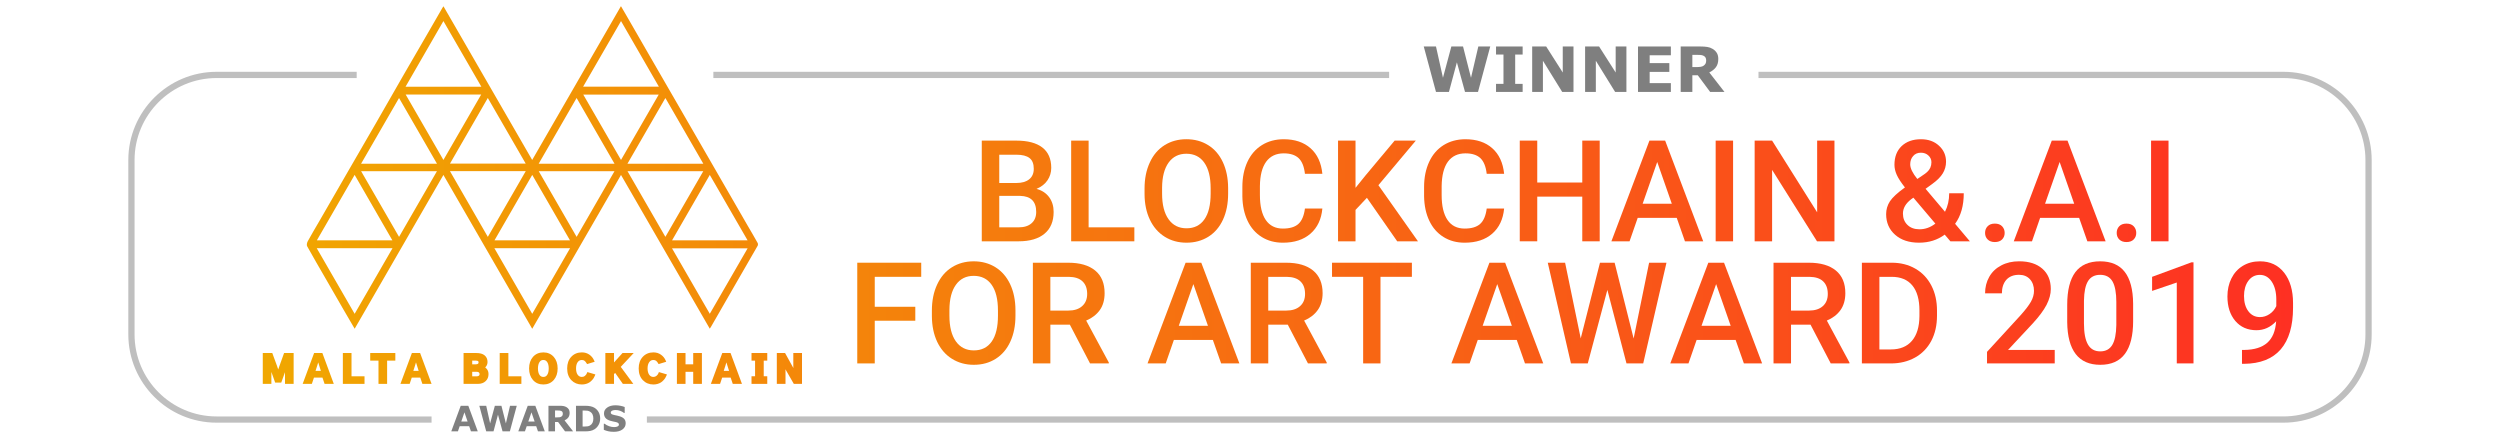
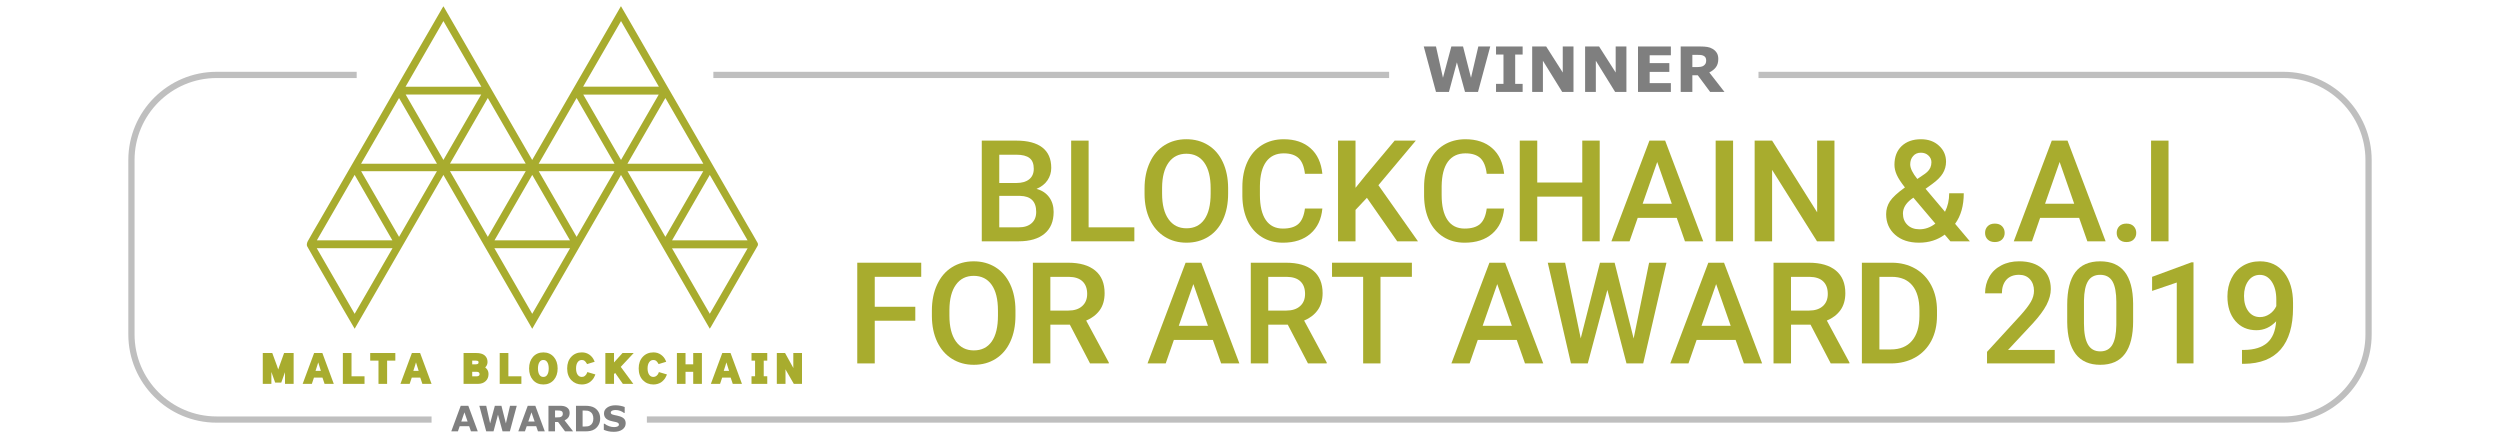
<svg xmlns="http://www.w3.org/2000/svg" version="1.1" id="Layer_1" x="0px" y="0px" width="200px" height="35px" viewBox="0 0 200 35" enable-background="new 0 0 200 35" xml:space="preserve">
  <g>
    <g>
      <g>
        <path fill="#7F7F7F" d="M119.219,3.719l-0.979,3.635h-1.039l-0.65-2.367l-0.636,2.367h-1.036l-0.979-3.635h0.979l0.558,2.502     l0.671-2.502h0.935l0.637,2.502l0.586-2.502H119.219z" />
        <path fill="#7F7F7F" d="M121.811,7.354h-2.129V6.709h0.596V4.363h-0.596V3.719h2.129v0.645h-0.596v2.346h0.596V7.354z" />
        <path fill="#7F7F7F" d="M125.879,7.354h-0.903l-1.543-2.494v2.494h-0.859V3.719h1.12l1.326,2.082V3.719h0.859V7.354z" />
        <path fill="#7F7F7F" d="M130.113,7.354h-0.903l-1.543-2.494v2.494h-0.859V3.719h1.12l1.326,2.082V3.719h0.859V7.354z" />
        <path fill="#7F7F7F" d="M133.67,7.354h-2.63V3.719h2.63v0.703h-1.697v0.627h1.574v0.703h-1.574V6.65h1.697V7.354z" />
        <path fill="#7F7F7F" d="M137.957,7.354h-1.146l-0.988-1.332h-0.435v1.332h-0.933V3.719h1.572c0.215,0,0.399,0.012,0.554,0.037     c0.155,0.023,0.3,0.076,0.436,0.158c0.137,0.082,0.245,0.188,0.325,0.316c0.081,0.129,0.121,0.291,0.121,0.486     c0,0.27-0.062,0.488-0.187,0.657c-0.125,0.169-0.303,0.31-0.533,0.423L137.957,7.354z M136.494,4.832     c0-0.092-0.019-0.17-0.056-0.234s-0.102-0.116-0.192-0.154c-0.064-0.025-0.138-0.041-0.223-0.047s-0.184-0.009-0.295-0.009h-0.34     v0.979h0.288c0.149,0,0.275-0.008,0.376-0.022s0.186-0.048,0.254-0.101c0.065-0.05,0.112-0.105,0.143-0.166     C136.479,5.016,136.494,4.935,136.494,4.832z" />
      </g>
    </g>
    <path opacity="0.5" fill="#808080" d="M182.675,33.814H51.75v-0.5h130.925c3.617,0,6.56-2.943,6.56-6.561V12.805   c0-3.617-2.942-6.561-6.56-6.561h-41.997v-0.5h41.997c3.893,0,7.06,3.167,7.06,7.061v13.949   C189.734,30.647,186.567,33.814,182.675,33.814z" />
    <rect x="57.069" y="5.744" opacity="0.5" fill="#808080" width="54.061" height="0.5" />
    <path opacity="0.5" fill="#808080" d="M34.525,33.814H17.327c-3.894,0-7.062-3.167-7.062-7.061V12.805   c0-3.894,3.168-7.061,7.062-7.061h11.208v0.5H17.327c-3.618,0-6.562,2.943-6.562,6.561v13.949c0,3.617,2.943,6.561,6.562,6.561   h17.198V33.814z" />
    <g>
      <g>
        <linearGradient id="SVGID_1_" gradientUnits="userSpaceOnUse" x1="199.5" y1="18.626" x2="18.483" y2="18.626">
-           <stop offset="0" style="stop-color:#FF2426" />
-           <stop offset="1" style="stop-color:#F0A900" />
+           <stop offset="0" style="stop-color:#A8AC2E" />
+           <stop offset="1" style="stop-color:#A8AC2E" />
        </linearGradient>
        <path fill="url(#SVGID_1_)" d="M159.586,17.888c0.251,0,0.444,0.071,0.58,0.212c0.137,0.143,0.207,0.32,0.207,0.535     c0,0.211-0.07,0.383-0.207,0.523c-0.136,0.137-0.329,0.206-0.58,0.206c-0.24,0-0.432-0.067-0.57-0.205     c-0.14-0.136-0.21-0.312-0.21-0.524c0-0.215,0.065-0.393,0.206-0.535C159.146,17.959,159.338,17.888,159.586,17.888z" />
        <g>
          <linearGradient id="SVGID_2_" gradientUnits="userSpaceOnUse" x1="199.5" y1="15.276" x2="18.483" y2="15.276">
-             <stop offset="0" style="stop-color:#FF2426" />
-             <stop offset="1" style="stop-color:#F0A900" />
+             <stop offset="0" style="stop-color:#A8AC2E" />
+             <stop offset="1" style="stop-color:#A8AC2E" />
          </linearGradient>
          <path fill="url(#SVGID_2_)" d="M78.542,19.305v-8.056h2.764c0.909,0,1.603,0.183,2.077,0.547s0.717,0.911,0.717,1.633      c0,0.369-0.103,0.7-0.301,0.995c-0.199,0.295-0.49,0.523-0.877,0.687c0.438,0.118,0.773,0.341,1.012,0.667      c0.24,0.326,0.357,0.718,0.357,1.176c0,0.755-0.242,1.338-0.729,1.741c-0.484,0.406-1.178,0.61-2.08,0.61H78.542z       M79.941,14.639h1.375c0.434,0,0.773-0.098,1.02-0.295c0.244-0.196,0.366-0.477,0.366-0.838c0-0.398-0.111-0.686-0.341-0.862      c-0.226-0.178-0.578-0.267-1.056-0.267h-1.364V14.639z M79.941,15.67v2.517h1.557c0.439,0,0.779-0.108,1.027-0.327      c0.249-0.217,0.371-0.52,0.371-0.906c0-0.838-0.43-1.265-1.283-1.283H79.941z" />
          <linearGradient id="SVGID_3_" gradientUnits="userSpaceOnUse" x1="199.5" y1="15.276" x2="18.483" y2="15.276">
-             <stop offset="0" style="stop-color:#FF2426" />
-             <stop offset="1" style="stop-color:#F0A900" />
+             <stop offset="0" style="stop-color:#A8AC2E" />
+             <stop offset="1" style="stop-color:#A8AC2E" />
          </linearGradient>
          <path fill="url(#SVGID_3_)" d="M87.089,18.187h3.659v1.118h-5.055v-8.056h1.396V18.187z" />
          <linearGradient id="SVGID_4_" gradientUnits="userSpaceOnUse" x1="199.5" y1="15.276" x2="18.483" y2="15.276">
-             <stop offset="0" style="stop-color:#FF2426" />
-             <stop offset="1" style="stop-color:#F0A900" />
+             <stop offset="0" style="stop-color:#A8AC2E" />
+             <stop offset="1" style="stop-color:#A8AC2E" />
          </linearGradient>
          <path fill="url(#SVGID_4_)" d="M98.25,15.485c0,0.79-0.135,1.483-0.408,2.081c-0.274,0.595-0.664,1.052-1.17,1.371      c-0.51,0.318-1.094,0.478-1.752,0.478c-0.655,0-1.238-0.159-1.746-0.478c-0.51-0.319-0.906-0.776-1.185-1.365      s-0.421-1.271-0.425-2.041v-0.453c0-0.787,0.141-1.48,0.422-2.081c0.273-0.602,0.669-1.062,1.176-1.38      c0.508-0.32,1.09-0.479,1.746-0.479c0.658,0,1.236,0.156,1.745,0.473c0.507,0.313,0.899,0.769,1.175,1.36      c0.275,0.591,0.418,1.28,0.422,2.066V15.485z M96.852,15.066c0-0.894-0.171-1.578-0.51-2.053      c-0.335-0.478-0.815-0.714-1.434-0.714c-0.604,0-1.079,0.236-1.422,0.712c-0.34,0.473-0.514,1.145-0.519,2.01v0.464      c0,0.887,0.171,1.57,0.516,2.053c0.346,0.485,0.823,0.726,1.437,0.726c0.619,0,1.097-0.236,1.428-0.709      c0.336-0.472,0.504-1.161,0.504-2.069V15.066z" />
          <linearGradient id="SVGID_5_" gradientUnits="userSpaceOnUse" x1="199.5" y1="15.276" x2="18.483" y2="15.276">
-             <stop offset="0" style="stop-color:#FF2426" />
-             <stop offset="1" style="stop-color:#F0A900" />
+             <stop offset="0" style="stop-color:#A8AC2E" />
+             <stop offset="1" style="stop-color:#A8AC2E" />
          </linearGradient>
          <path fill="url(#SVGID_5_)" d="M105.789,16.682c-0.078,0.858-0.396,1.528-0.951,2.011c-0.552,0.482-1.287,0.723-2.207,0.723      c-0.641,0-1.209-0.153-1.694-0.457c-0.489-0.304-0.867-0.736-1.132-1.296c-0.265-0.561-0.404-1.213-0.416-1.953v-0.754      c0-0.759,0.135-1.429,0.404-2.008s0.656-1.025,1.16-1.34c0.502-0.312,1.085-0.469,1.745-0.469c0.888,0,1.604,0.24,2.146,0.721      c0.543,0.48,0.857,1.164,0.945,2.046h-1.394c-0.065-0.579-0.233-0.997-0.505-1.255c-0.273-0.256-0.67-0.383-1.192-0.383      c-0.608,0-1.077,0.223-1.403,0.667c-0.325,0.444-0.493,1.096-0.502,1.957v0.716c0,0.87,0.158,1.534,0.469,1.991      c0.314,0.458,0.77,0.687,1.369,0.687c0.55,0,0.965-0.124,1.24-0.371c0.274-0.246,0.449-0.658,0.524-1.232H105.789z" />
          <linearGradient id="SVGID_6_" gradientUnits="userSpaceOnUse" x1="199.5" y1="15.276" x2="18.483" y2="15.276">
-             <stop offset="0" style="stop-color:#FF2426" />
-             <stop offset="1" style="stop-color:#F0A900" />
+             <stop offset="0" style="stop-color:#A8AC2E" />
+             <stop offset="1" style="stop-color:#A8AC2E" />
          </linearGradient>
          <path fill="url(#SVGID_6_)" d="M109.352,15.824l-0.91,0.968v2.513h-1.399v-8.056h1.399v3.778l0.772-0.959l2.358-2.819h1.693      l-2.993,3.567l3.165,4.488h-1.661L109.352,15.824z" />
          <linearGradient id="SVGID_7_" gradientUnits="userSpaceOnUse" x1="199.5" y1="15.276" x2="18.483" y2="15.276">
-             <stop offset="0" style="stop-color:#FF2426" />
-             <stop offset="1" style="stop-color:#F0A900" />
+             <stop offset="0" style="stop-color:#A8AC2E" />
+             <stop offset="1" style="stop-color:#A8AC2E" />
          </linearGradient>
          <path fill="url(#SVGID_7_)" d="M120.33,16.682c-0.081,0.858-0.397,1.528-0.951,2.011c-0.553,0.482-1.291,0.723-2.207,0.723      c-0.645,0-1.207-0.153-1.694-0.457c-0.489-0.304-0.868-0.736-1.132-1.296c-0.268-0.561-0.406-1.213-0.419-1.953v-0.754      c0-0.759,0.138-1.429,0.407-2.008c0.268-0.579,0.654-1.025,1.156-1.34c0.505-0.312,1.088-0.469,1.748-0.469      c0.887,0,1.604,0.24,2.145,0.721c0.543,0.48,0.859,1.164,0.947,2.046h-1.393c-0.066-0.579-0.236-0.997-0.506-1.255      c-0.274-0.256-0.671-0.383-1.193-0.383c-0.61,0-1.076,0.223-1.406,0.667c-0.321,0.444-0.489,1.096-0.5,1.957v0.716      c0,0.87,0.158,1.534,0.47,1.991c0.31,0.458,0.767,0.687,1.37,0.687c0.549,0,0.963-0.124,1.238-0.371      c0.277-0.246,0.453-0.658,0.527-1.232H120.33z" />
          <linearGradient id="SVGID_8_" gradientUnits="userSpaceOnUse" x1="199.5" y1="15.276" x2="18.483" y2="15.276">
-             <stop offset="0" style="stop-color:#FF2426" />
-             <stop offset="1" style="stop-color:#F0A900" />
+             <stop offset="0" style="stop-color:#A8AC2E" />
+             <stop offset="1" style="stop-color:#A8AC2E" />
          </linearGradient>
          <path fill="url(#SVGID_8_)" d="M127.977,19.305h-1.395V15.73h-3.602v3.574h-1.399v-8.056h1.399v3.354h3.602v-3.354h1.395V19.305      z" />
          <linearGradient id="SVGID_9_" gradientUnits="userSpaceOnUse" x1="199.5" y1="15.276" x2="18.483" y2="15.276">
-             <stop offset="0" style="stop-color:#FF2426" />
-             <stop offset="1" style="stop-color:#F0A900" />
+             <stop offset="0" style="stop-color:#A8AC2E" />
+             <stop offset="1" style="stop-color:#A8AC2E" />
          </linearGradient>
          <path fill="url(#SVGID_9_)" d="M134.139,17.428h-3.122l-0.653,1.877h-1.452l3.043-8.056h1.257l3.045,8.056h-1.461      L134.139,17.428z M131.412,16.299h2.333l-1.167-3.34L131.412,16.299z" />
          <linearGradient id="SVGID_10_" gradientUnits="userSpaceOnUse" x1="199.5" y1="15.276" x2="18.483" y2="15.276">
-             <stop offset="0" style="stop-color:#FF2426" />
-             <stop offset="1" style="stop-color:#F0A900" />
+             <stop offset="0" style="stop-color:#A8AC2E" />
+             <stop offset="1" style="stop-color:#A8AC2E" />
          </linearGradient>
          <path fill="url(#SVGID_10_)" d="M138.647,19.305h-1.394v-8.056h1.394V19.305z" />
          <linearGradient id="SVGID_11_" gradientUnits="userSpaceOnUse" x1="199.5" y1="15.276" x2="18.483" y2="15.276">
-             <stop offset="0" style="stop-color:#FF2426" />
-             <stop offset="1" style="stop-color:#F0A900" />
+             <stop offset="0" style="stop-color:#A8AC2E" />
+             <stop offset="1" style="stop-color:#A8AC2E" />
          </linearGradient>
          <path fill="url(#SVGID_11_)" d="M146.756,19.305h-1.396l-3.592-5.715v5.715h-1.396v-8.056h1.396l3.604,5.736v-5.736h1.385      V19.305z" />
          <linearGradient id="SVGID_12_" gradientUnits="userSpaceOnUse" x1="199.5" y1="15.276" x2="18.483" y2="15.276">
-             <stop offset="0" style="stop-color:#FF2426" />
-             <stop offset="1" style="stop-color:#F0A900" />
+             <stop offset="0" style="stop-color:#A8AC2E" />
+             <stop offset="1" style="stop-color:#A8AC2E" />
          </linearGradient>
          <path fill="url(#SVGID_12_)" d="M150.891,17.13c0-0.372,0.102-0.714,0.303-1.026c0.206-0.311,0.605-0.682,1.201-1.109      c-0.311-0.395-0.531-0.73-0.654-1.006c-0.124-0.279-0.185-0.545-0.185-0.804c0-0.63,0.191-1.129,0.573-1.497      c0.387-0.365,0.9-0.549,1.549-0.549c0.588,0,1.07,0.173,1.441,0.518c0.377,0.346,0.564,0.771,0.564,1.279      c0,0.336-0.088,0.646-0.256,0.927c-0.169,0.283-0.447,0.563-0.836,0.845l-0.546,0.396l1.554,1.838      c0.226-0.443,0.336-0.934,0.336-1.479h1.166c0,0.993-0.23,1.808-0.693,2.441l1.181,1.4h-1.558l-0.455-0.535      c-0.574,0.429-1.262,0.646-2.055,0.646c-0.798,0-1.438-0.212-1.912-0.634C151.131,18.359,150.891,17.809,150.891,17.13z       M153.559,18.343c0.455,0,0.877-0.151,1.269-0.455l-1.758-2.075l-0.17,0.123c-0.443,0.336-0.665,0.719-0.665,1.15      c0,0.371,0.121,0.674,0.361,0.906C152.832,18.225,153.155,18.343,153.559,18.343z M152.817,13.151      c0,0.312,0.19,0.699,0.569,1.167l0.615-0.418l0.17-0.139c0.227-0.204,0.343-0.465,0.343-0.781c0-0.209-0.079-0.392-0.24-0.539      c-0.157-0.15-0.358-0.225-0.601-0.225c-0.264,0-0.47,0.088-0.623,0.268C152.892,12.659,152.817,12.883,152.817,13.151z" />
          <linearGradient id="SVGID_13_" gradientUnits="userSpaceOnUse" x1="199.5" y1="15.276" x2="18.482" y2="15.276">
-             <stop offset="0" style="stop-color:#FF2426" />
-             <stop offset="1" style="stop-color:#F0A900" />
+             <stop offset="0" style="stop-color:#A8AC2E" />
+             <stop offset="1" style="stop-color:#A8AC2E" />
          </linearGradient>
          <path fill="url(#SVGID_13_)" d="M166.33,17.428h-3.121l-0.65,1.877h-1.457l3.04-8.056h1.259l3.049,8.056h-1.462L166.33,17.428z       M163.604,16.299h2.332l-1.164-3.34L163.604,16.299z" />
          <linearGradient id="SVGID_14_" gradientUnits="userSpaceOnUse" x1="199.5" y1="15.276" x2="18.483" y2="15.276">
-             <stop offset="0" style="stop-color:#FF2426" />
-             <stop offset="1" style="stop-color:#F0A900" />
+             <stop offset="0" style="stop-color:#A8AC2E" />
+             <stop offset="1" style="stop-color:#A8AC2E" />
          </linearGradient>
          <path fill="url(#SVGID_14_)" d="M173.482,19.305h-1.396v-8.056h1.396V19.305z" />
        </g>
        <linearGradient id="SVGID_15_" gradientUnits="userSpaceOnUse" x1="199.5" y1="18.626" x2="18.483" y2="18.626">
-           <stop offset="0" style="stop-color:#FF2426" />
-           <stop offset="1" style="stop-color:#F0A900" />
+           <stop offset="0" style="stop-color:#A8AC2E" />
+           <stop offset="1" style="stop-color:#A8AC2E" />
        </linearGradient>
        <path fill="url(#SVGID_15_)" d="M170.115,17.888c0.254,0,0.443,0.071,0.578,0.212c0.137,0.143,0.207,0.32,0.207,0.535     c0,0.211-0.07,0.383-0.207,0.523c-0.135,0.137-0.324,0.206-0.578,0.206c-0.24,0-0.43-0.067-0.572-0.205     c-0.138-0.136-0.207-0.312-0.207-0.524c0-0.215,0.067-0.393,0.203-0.535C169.674,17.959,169.867,17.888,170.115,17.888z" />
        <linearGradient id="SVGID_16_" gradientUnits="userSpaceOnUse" x1="199.5" y1="25.046" x2="18.483" y2="25.046">
-           <stop offset="0" style="stop-color:#FF2426" />
-           <stop offset="1" style="stop-color:#F0A900" />
+           <stop offset="0" style="stop-color:#A8AC2E" />
+           <stop offset="1" style="stop-color:#A8AC2E" />
        </linearGradient>
        <path fill="url(#SVGID_16_)" d="M73.225,25.658H69.98v3.415h-1.399v-8.056h5.117v1.129H69.98v2.396h3.244V25.658z" />
        <linearGradient id="SVGID_17_" gradientUnits="userSpaceOnUse" x1="199.5" y1="25.044" x2="18.483" y2="25.044">
-           <stop offset="0" style="stop-color:#FF2426" />
-           <stop offset="1" style="stop-color:#F0A900" />
+           <stop offset="0" style="stop-color:#A8AC2E" />
+           <stop offset="1" style="stop-color:#A8AC2E" />
        </linearGradient>
        <path fill="url(#SVGID_17_)" d="M81.237,25.255c0,0.789-0.136,1.481-0.412,2.077c-0.272,0.596-0.665,1.055-1.169,1.373     c-0.506,0.319-1.089,0.479-1.754,0.479c-0.648,0-1.231-0.159-1.744-0.479c-0.511-0.318-0.902-0.773-1.185-1.363     c-0.277-0.59-0.417-1.272-0.422-2.042v-0.454c0-0.785,0.138-1.479,0.419-2.08c0.278-0.602,0.668-1.061,1.178-1.381     c0.506-0.318,1.088-0.479,1.747-0.479c0.653,0,1.235,0.159,1.743,0.474c0.506,0.317,0.898,0.77,1.177,1.362     c0.277,0.59,0.418,1.28,0.422,2.065V25.255z M79.836,24.834c0-0.892-0.168-1.577-0.506-2.053     c-0.338-0.475-0.813-0.713-1.435-0.713c-0.604,0-1.079,0.236-1.42,0.71c-0.343,0.474-0.516,1.146-0.522,2.011v0.466     c0,0.887,0.173,1.569,0.516,2.054c0.345,0.482,0.824,0.723,1.434,0.723c0.621,0,1.1-0.234,1.433-0.708     c0.333-0.472,0.501-1.161,0.501-2.068V24.834z" />
        <linearGradient id="SVGID_18_" gradientUnits="userSpaceOnUse" x1="199.5" y1="25.046" x2="18.483" y2="25.046">
-           <stop offset="0" style="stop-color:#FF2426" />
-           <stop offset="1" style="stop-color:#F0A900" />
+           <stop offset="0" style="stop-color:#A8AC2E" />
+           <stop offset="1" style="stop-color:#A8AC2E" />
        </linearGradient>
        <path fill="url(#SVGID_18_)" d="M85.589,25.975h-1.56v3.099H82.63v-8.056h2.834c0.929,0,1.646,0.209,2.151,0.625     c0.506,0.417,0.754,1.021,0.754,1.811c0,0.54-0.128,0.992-0.385,1.354c-0.264,0.364-0.625,0.644-1.09,0.837l1.811,3.356v0.072     h-1.502L85.589,25.975z M84.029,24.846h1.437c0.474,0,0.842-0.118,1.106-0.357c0.268-0.238,0.402-0.562,0.402-0.976     c0-0.432-0.126-0.767-0.371-1.001c-0.244-0.237-0.608-0.358-1.096-0.365h-1.479V24.846z" />
        <linearGradient id="SVGID_19_" gradientUnits="userSpaceOnUse" x1="199.5" y1="25.046" x2="18.483" y2="25.046">
-           <stop offset="0" style="stop-color:#FF2426" />
-           <stop offset="1" style="stop-color:#F0A900" />
+           <stop offset="0" style="stop-color:#A8AC2E" />
+           <stop offset="1" style="stop-color:#A8AC2E" />
        </linearGradient>
        <path fill="url(#SVGID_19_)" d="M97.029,27.195H93.91l-0.652,1.878h-1.456l3.046-8.056h1.254l3.049,8.056h-1.46L97.029,27.195z      M94.303,26.066h2.334l-1.169-3.339L94.303,26.066z" />
        <linearGradient id="SVGID_20_" gradientUnits="userSpaceOnUse" x1="199.5" y1="25.046" x2="18.483" y2="25.046">
-           <stop offset="0" style="stop-color:#FF2426" />
-           <stop offset="1" style="stop-color:#F0A900" />
+           <stop offset="0" style="stop-color:#A8AC2E" />
+           <stop offset="1" style="stop-color:#A8AC2E" />
        </linearGradient>
        <path fill="url(#SVGID_20_)" d="M103.023,25.975h-1.562v3.099h-1.398v-8.056h2.833c0.931,0,1.646,0.209,2.153,0.625     c0.504,0.417,0.76,1.021,0.76,1.811c0,0.54-0.133,0.992-0.393,1.354c-0.26,0.364-0.622,0.644-1.086,0.837l1.808,3.356v0.072     h-1.501L103.023,25.975z M101.461,24.846h1.441c0.469,0,0.84-0.118,1.105-0.357c0.268-0.238,0.398-0.562,0.398-0.976     c0-0.432-0.123-0.767-0.369-1.001c-0.243-0.237-0.609-0.358-1.099-0.365h-1.478V24.846z" />
        <linearGradient id="SVGID_21_" gradientUnits="userSpaceOnUse" x1="199.5" y1="25.046" x2="18.483" y2="25.046">
-           <stop offset="0" style="stop-color:#FF2426" />
-           <stop offset="1" style="stop-color:#F0A900" />
+           <stop offset="0" style="stop-color:#A8AC2E" />
+           <stop offset="1" style="stop-color:#A8AC2E" />
        </linearGradient>
        <path fill="url(#SVGID_21_)" d="M112.951,22.146h-2.512v6.927h-1.387v-6.927h-2.49v-1.129h6.389V22.146z" />
        <linearGradient id="SVGID_22_" gradientUnits="userSpaceOnUse" x1="199.5" y1="25.046" x2="18.482" y2="25.046">
-           <stop offset="0" style="stop-color:#FF2426" />
-           <stop offset="1" style="stop-color:#F0A900" />
+           <stop offset="0" style="stop-color:#A8AC2E" />
+           <stop offset="1" style="stop-color:#A8AC2E" />
        </linearGradient>
        <path fill="url(#SVGID_22_)" d="M121.34,27.195h-3.119l-0.652,1.878h-1.457l3.042-8.056h1.257l3.049,8.056h-1.461L121.34,27.195z      M118.612,26.066h2.337l-1.17-3.339L118.612,26.066z" />
        <linearGradient id="SVGID_23_" gradientUnits="userSpaceOnUse" x1="199.5" y1="25.046" x2="18.482" y2="25.046">
-           <stop offset="0" style="stop-color:#FF2426" />
-           <stop offset="1" style="stop-color:#F0A900" />
+           <stop offset="0" style="stop-color:#A8AC2E" />
+           <stop offset="1" style="stop-color:#A8AC2E" />
        </linearGradient>
        <path fill="url(#SVGID_23_)" d="M130.691,27.081l1.237-6.063h1.39l-1.861,8.056h-1.338l-1.53-5.882l-1.567,5.882h-1.346     l-1.855-8.056h1.387l1.25,6.053l1.539-6.053h1.174L130.691,27.081z" />
        <linearGradient id="SVGID_24_" gradientUnits="userSpaceOnUse" x1="199.5" y1="25.046" x2="18.483" y2="25.046">
-           <stop offset="0" style="stop-color:#FF2426" />
-           <stop offset="1" style="stop-color:#F0A900" />
+           <stop offset="0" style="stop-color:#A8AC2E" />
+           <stop offset="1" style="stop-color:#A8AC2E" />
        </linearGradient>
        <path fill="url(#SVGID_24_)" d="M138.85,27.195h-3.12l-0.652,1.878h-1.455l3.042-8.056h1.258l3.047,8.056h-1.459L138.85,27.195z      M136.121,26.066h2.335l-1.165-3.339L136.121,26.066z" />
        <linearGradient id="SVGID_25_" gradientUnits="userSpaceOnUse" x1="199.5" y1="25.046" x2="18.483" y2="25.046">
-           <stop offset="0" style="stop-color:#FF2426" />
-           <stop offset="1" style="stop-color:#F0A900" />
+           <stop offset="0" style="stop-color:#A8AC2E" />
+           <stop offset="1" style="stop-color:#A8AC2E" />
        </linearGradient>
        <path fill="url(#SVGID_25_)" d="M144.844,25.975h-1.562v3.099h-1.4v-8.056h2.836c0.926,0,1.646,0.209,2.151,0.625     c0.508,0.417,0.758,1.021,0.758,1.811c0,0.54-0.132,0.992-0.388,1.354c-0.263,0.364-0.624,0.644-1.092,0.837l1.809,3.356v0.072     h-1.497L144.844,25.975z M143.281,24.846h1.439c0.471,0,0.842-0.118,1.107-0.357c0.266-0.238,0.396-0.562,0.396-0.976     c0-0.432-0.123-0.767-0.368-1.001c-0.243-0.237-0.61-0.358-1.097-0.365h-1.479V24.846z" />
        <linearGradient id="SVGID_26_" gradientUnits="userSpaceOnUse" x1="199.5" y1="25.046" x2="18.483" y2="25.046">
-           <stop offset="0" style="stop-color:#FF2426" />
-           <stop offset="1" style="stop-color:#F0A900" />
+           <stop offset="0" style="stop-color:#A8AC2E" />
+           <stop offset="1" style="stop-color:#A8AC2E" />
        </linearGradient>
        <path fill="url(#SVGID_26_)" d="M148.951,29.073v-8.056h2.381c0.713,0,1.344,0.158,1.894,0.475     c0.553,0.316,0.979,0.769,1.282,1.35c0.304,0.584,0.452,1.25,0.452,2.004v0.404c0,0.763-0.151,1.434-0.454,2.014     c-0.305,0.578-0.739,1.025-1.302,1.34c-0.563,0.312-1.204,0.47-1.933,0.47H148.951z M150.352,22.146v5.809h0.915     c0.733,0,1.296-0.23,1.688-0.689c0.392-0.459,0.594-1.117,0.6-1.977V24.84c0-0.873-0.187-1.541-0.567-2.002     c-0.38-0.463-0.935-0.691-1.655-0.691H150.352z" />
        <linearGradient id="SVGID_27_" gradientUnits="userSpaceOnUse" x1="199.5" y1="24.989" x2="18.483" y2="24.989">
-           <stop offset="0" style="stop-color:#FF2426" />
-           <stop offset="1" style="stop-color:#F0A900" />
+           <stop offset="0" style="stop-color:#A8AC2E" />
+           <stop offset="1" style="stop-color:#A8AC2E" />
        </linearGradient>
        <path fill="url(#SVGID_27_)" d="M164.377,29.073h-5.415v-0.925l2.683-2.926c0.39-0.434,0.662-0.793,0.828-1.082     c0.163-0.291,0.246-0.58,0.246-0.871c0-0.385-0.108-0.693-0.326-0.932c-0.214-0.235-0.506-0.353-0.869-0.353     c-0.436,0-0.774,0.133-1.015,0.397c-0.235,0.266-0.358,0.629-0.358,1.088h-1.345c0-0.487,0.112-0.93,0.334-1.322     c0.224-0.394,0.542-0.697,0.959-0.914c0.415-0.221,0.895-0.329,1.437-0.329c0.781,0,1.398,0.196,1.85,0.591     c0.451,0.392,0.678,0.936,0.678,1.628c0,0.403-0.114,0.825-0.34,1.266c-0.229,0.44-0.602,0.94-1.117,1.501l-1.967,2.107h3.738     V29.073z" />
        <linearGradient id="SVGID_28_" gradientUnits="userSpaceOnUse" x1="199.5" y1="25.044" x2="18.483" y2="25.044">
-           <stop offset="0" style="stop-color:#FF2426" />
-           <stop offset="1" style="stop-color:#F0A900" />
+           <stop offset="0" style="stop-color:#A8AC2E" />
+           <stop offset="1" style="stop-color:#A8AC2E" />
        </linearGradient>
        <path fill="url(#SVGID_28_)" d="M170.651,25.682c0,1.157-0.218,2.031-0.651,2.619s-1.092,0.883-1.979,0.883     c-0.867,0-1.524-0.287-1.965-0.861c-0.441-0.574-0.666-1.423-0.679-2.547v-1.395c0-1.157,0.22-2.025,0.648-2.605     c0.437-0.578,1.099-0.87,1.987-0.87c0.879,0,1.535,0.283,1.969,0.847c0.436,0.564,0.659,1.409,0.669,2.535V25.682z      M169.307,24.176c0-0.756-0.105-1.309-0.307-1.662c-0.21-0.354-0.537-0.528-0.986-0.528c-0.439,0-0.764,0.168-0.971,0.501     c-0.207,0.334-0.314,0.854-0.326,1.562v1.827c0,0.75,0.105,1.312,0.316,1.681c0.211,0.368,0.541,0.553,0.988,0.553     c0.432,0,0.752-0.17,0.959-0.512c0.206-0.34,0.315-0.876,0.326-1.601V24.176z" />
        <linearGradient id="SVGID_29_" gradientUnits="userSpaceOnUse" x1="199.5" y1="25.03" x2="18.483" y2="25.03">
-           <stop offset="0" style="stop-color:#FF2426" />
-           <stop offset="1" style="stop-color:#F0A900" />
+           <stop offset="0" style="stop-color:#A8AC2E" />
+           <stop offset="1" style="stop-color:#A8AC2E" />
        </linearGradient>
        <path fill="url(#SVGID_29_)" d="M175.48,29.073h-1.338v-6.472l-1.974,0.672v-1.127l3.142-1.158h0.17V29.073z" />
        <linearGradient id="SVGID_30_" gradientUnits="userSpaceOnUse" x1="199.5" y1="25.005" x2="18.483" y2="25.005">
-           <stop offset="0" style="stop-color:#FF2426" />
-           <stop offset="1" style="stop-color:#F0A900" />
+           <stop offset="0" style="stop-color:#A8AC2E" />
+           <stop offset="1" style="stop-color:#A8AC2E" />
        </linearGradient>
        <path fill="url(#SVGID_30_)" d="M182.092,25.703c-0.449,0.477-0.975,0.714-1.576,0.714c-0.707,0-1.271-0.248-1.693-0.743     c-0.42-0.496-0.629-1.148-0.629-1.957c0-0.531,0.104-1.013,0.319-1.444c0.215-0.433,0.519-0.766,0.912-1.006     c0.397-0.239,0.853-0.361,1.372-0.361c0.812,0,1.457,0.304,1.934,0.908c0.473,0.605,0.712,1.415,0.712,2.43v0.376     c0,1.453-0.328,2.562-0.981,3.325c-0.662,0.763-1.641,1.149-2.94,1.161h-0.163v-1.112h0.195c0.795-0.01,1.404-0.202,1.826-0.571     C181.803,27.049,182.039,26.479,182.092,25.703z M180.797,25.367c0.27,0,0.523-0.078,0.759-0.235     c0.233-0.153,0.42-0.368,0.548-0.64v-0.525c0-0.594-0.123-1.071-0.365-1.434c-0.243-0.361-0.559-0.543-0.947-0.543     c-0.387,0-0.697,0.161-0.928,0.48c-0.229,0.316-0.343,0.721-0.343,1.208c0,0.505,0.114,0.912,0.349,1.224     C180.102,25.211,180.411,25.367,180.797,25.367z" />
      </g>
    </g>
    <g>
      <linearGradient id="SVGID_31_" gradientUnits="userSpaceOnUse" x1="199.5" y1="13.396" x2="18.483" y2="13.396">
-         <stop offset="0" style="stop-color:#FF2426" />
-         <stop offset="1" style="stop-color:#F0A900" />
+         <stop offset="0" style="stop-color:#A8AC2E" />
+         <stop offset="1" style="stop-color:#A8AC2E" />
      </linearGradient>
      <path fill="url(#SVGID_31_)" d="M60.611,19.435c-0.262-0.473-0.539-0.938-0.811-1.404c-1.162-2.016-2.323-4.029-3.485-6.043    c-0.831-1.439-1.661-2.881-2.493-4.318c-0.615-1.066-1.231-2.133-1.848-3.197c-0.595-1.033-1.188-2.066-1.786-3.1    c-0.163-0.287-0.331-0.574-0.512-0.881c-2.368,4.105-4.722,8.184-7.101,12.305c-2.381-4.125-4.732-8.199-7.098-12.295    c-0.039,0.059-0.07,0.1-0.094,0.143c-0.342,0.592-0.682,1.186-1.023,1.775c-0.684,1.182-1.371,2.361-2.055,3.543    C31.572,7.241,30.84,8.522,30.104,9.8c-0.802,1.389-1.607,2.777-2.411,4.168c-0.725,1.254-1.45,2.508-2.172,3.766    c-0.304,0.525-0.616,1.043-0.905,1.574c-0.059,0.111-0.098,0.297-0.045,0.391c0.483,0.873,0.987,1.734,1.487,2.6    c0.48,0.832,0.956,1.664,1.438,2.496c0.282,0.488,0.57,0.977,0.877,1.504c2.376-4.117,4.729-8.195,7.1-12.303    c2.375,4.111,4.73,8.191,7.105,12.307c2.374-4.115,4.727-8.189,7.102-12.307c2.381,4.121,4.733,8.197,7.102,12.299    c0.05-0.078,0.075-0.113,0.098-0.152c0.569-0.988,1.135-1.977,1.705-2.965c0.678-1.172,1.357-2.342,2.027-3.516    C60.646,19.603,60.646,19.495,60.611,19.435z M56.783,13.993c1.017,1.758,2.012,3.482,3.022,5.232h-6.039    C54.771,17.483,55.768,15.755,56.783,13.993z M49.682,1.685c1.021,1.771,2.015,3.492,3.026,5.246h-6.057    C47.665,5.177,48.66,3.456,49.682,1.685z M45.599,19.228h-6.04c1.008-1.744,1.998-3.467,3.02-5.236    C43.598,15.761,44.592,17.481,45.599,19.228z M42.057,13.089h-6.059c1.006-1.744,2.002-3.475,3.027-5.25    C40.049,9.61,41.043,11.333,42.057,13.089z M35.473,1.685c1.019,1.766,2.02,3.494,3.034,5.252h-6.063    C33.458,5.181,34.455,3.45,35.473,1.685z M28.371,13.991c1.013,1.76,2.009,3.488,3.018,5.234H25.35    C26.36,17.478,27.361,15.745,28.371,13.991z M28.371,25.106c-1.015-1.762-2.015-3.49-3.029-5.248H31.4    C30.387,21.612,29.389,23.339,28.371,25.106z M31.924,18.95c-1.018-1.762-2.017-3.494-3.033-5.252h6.063    C33.942,15.452,32.94,17.187,31.924,18.95z M28.887,13.097c1.012-1.752,2.011-3.48,3.036-5.256    c1.018,1.766,2.016,3.492,3.035,5.256H28.887z M35.473,12.796c-1.013-1.758-2.008-3.482-3.02-5.234h6.043    C37.485,9.312,36.488,11.036,35.473,12.796z M35.997,13.692h6.062c-1.012,1.756-2.01,3.484-3.033,5.258    C38,17.175,37.006,15.448,35.997,13.692z M42.578,25.106c-1.02-1.768-2.017-3.494-3.026-5.248h6.053    C44.593,21.612,43.598,23.339,42.578,25.106z M46.13,18.95c-1.021-1.77-2.02-3.5-3.032-5.256h6.062    C48.148,15.448,47.152,17.179,46.13,18.95z M43.095,13.097c1.01-1.752,2.011-3.484,3.033-5.258c1.019,1.766,2.019,3.5,3.033,5.258    H43.095z M46.662,7.569h6.035c-1.006,1.738-1.996,3.457-3.016,5.227C48.662,11.03,47.672,9.313,46.662,7.569z M53.231,7.841    c1.024,1.773,2.022,3.502,3.034,5.256h-6.069C51.216,11.331,52.212,9.606,53.231,7.841z M50.2,13.694h6.063    c-1.01,1.754-2.008,3.479-3.032,5.254C52.212,17.181,51.214,15.454,50.2,13.694z M56.783,25.103    c-1.016-1.764-2.013-3.488-3.023-5.238h6.05C58.8,21.612,57.8,23.339,56.783,25.103z" />
      <g>
        <linearGradient id="SVGID_32_" gradientUnits="userSpaceOnUse" x1="199.5" y1="29.476" x2="18.483" y2="29.476">
-           <stop offset="0" style="stop-color:#FF2426" />
-           <stop offset="1" style="stop-color:#F0A900" />
+           <stop offset="0" style="stop-color:#A8AC2E" />
+           <stop offset="1" style="stop-color:#A8AC2E" />
        </linearGradient>
        <path fill="url(#SVGID_32_)" d="M22.361,29.261c-0.018,0.057-0.055,0.154-0.104,0.297c-0.041-0.124-0.074-0.225-0.1-0.297     l-0.375-1.02h-0.76v2.469h0.688v-0.955l0.303,0.851h0.488l0.299-0.831v0.936h0.691v-2.469h-0.764L22.361,29.261z" />
        <linearGradient id="SVGID_33_" gradientUnits="userSpaceOnUse" x1="199.5" y1="29.476" x2="18.483" y2="29.476">
-           <stop offset="0" style="stop-color:#FF2426" />
-           <stop offset="1" style="stop-color:#F0A900" />
+           <stop offset="0" style="stop-color:#A8AC2E" />
+           <stop offset="1" style="stop-color:#A8AC2E" />
        </linearGradient>
        <path fill="url(#SVGID_33_)" d="M25.789,28.241h-0.66l-0.916,2.469h0.736l0.168-0.503h0.68l0.168,0.503h0.738L25.789,28.241z      M25.668,29.667h-0.424l0.127-0.395c0.029-0.092,0.059-0.186,0.088-0.282c0.021,0.083,0.051,0.177,0.086,0.282L25.668,29.667z" />
        <linearGradient id="SVGID_34_" gradientUnits="userSpaceOnUse" x1="199.5" y1="29.476" x2="18.483" y2="29.476">
-           <stop offset="0" style="stop-color:#FF2426" />
-           <stop offset="1" style="stop-color:#F0A900" />
+           <stop offset="0" style="stop-color:#A8AC2E" />
+           <stop offset="1" style="stop-color:#A8AC2E" />
        </linearGradient>
        <polygon fill="url(#SVGID_34_)" points="29.162,30.104 28.121,30.104 28.121,28.241 27.428,28.241 27.428,30.71 29.162,30.71         " />
        <linearGradient id="SVGID_35_" gradientUnits="userSpaceOnUse" x1="199.5" y1="29.476" x2="18.483" y2="29.476">
-           <stop offset="0" style="stop-color:#FF2426" />
-           <stop offset="1" style="stop-color:#F0A900" />
+           <stop offset="0" style="stop-color:#A8AC2E" />
+           <stop offset="1" style="stop-color:#A8AC2E" />
        </linearGradient>
        <polygon fill="url(#SVGID_35_)" points="30.279,30.71 30.969,30.71 30.969,28.85 31.627,28.85 31.627,28.241 29.617,28.241      29.617,28.85 30.279,28.85    " />
        <linearGradient id="SVGID_36_" gradientUnits="userSpaceOnUse" x1="199.5" y1="29.476" x2="18.483" y2="29.476">
-           <stop offset="0" style="stop-color:#FF2426" />
-           <stop offset="1" style="stop-color:#F0A900" />
+           <stop offset="0" style="stop-color:#A8AC2E" />
+           <stop offset="1" style="stop-color:#A8AC2E" />
        </linearGradient>
        <path fill="url(#SVGID_36_)" d="M38.818,29.394c0.035-0.033,0.064-0.072,0.092-0.114c0.061-0.093,0.092-0.203,0.092-0.325     c0-0.222-0.08-0.398-0.232-0.525c-0.148-0.126-0.373-0.188-0.662-0.188h-1.023v2.469h1.141c0.26,0,0.473-0.074,0.623-0.219     c0.158-0.145,0.232-0.333,0.232-0.561c0-0.158-0.041-0.293-0.127-0.402C38.91,29.476,38.865,29.431,38.818,29.394 M37.777,29.144     V28.85h0.301c0.207,0,0.207,0.089,0.207,0.141c0,0.066-0.027,0.095-0.045,0.11c-0.039,0.029-0.098,0.043-0.17,0.043H37.777z      M38.367,29.931c0,0.058-0.018,0.096-0.053,0.123c-0.047,0.035-0.1,0.051-0.16,0.051h-0.377v-0.36h0.365     c0.078,0,0.135,0.017,0.172,0.052C38.35,29.833,38.367,29.874,38.367,29.931" />
        <linearGradient id="SVGID_37_" gradientUnits="userSpaceOnUse" x1="199.5" y1="29.476" x2="18.483" y2="29.476">
-           <stop offset="0" style="stop-color:#FF2426" />
-           <stop offset="1" style="stop-color:#F0A900" />
+           <stop offset="0" style="stop-color:#A8AC2E" />
+           <stop offset="1" style="stop-color:#A8AC2E" />
        </linearGradient>
        <polygon fill="url(#SVGID_37_)" points="41.711,30.104 40.67,30.104 40.67,28.241 39.977,28.241 39.977,30.71 41.711,30.71         " />
        <linearGradient id="SVGID_38_" gradientUnits="userSpaceOnUse" x1="199.5" y1="29.476" x2="18.483" y2="29.476">
-           <stop offset="0" style="stop-color:#FF2426" />
-           <stop offset="1" style="stop-color:#F0A900" />
+           <stop offset="0" style="stop-color:#A8AC2E" />
+           <stop offset="1" style="stop-color:#A8AC2E" />
        </linearGradient>
        <path fill="url(#SVGID_38_)" d="M44.299,30.403c0.207-0.236,0.312-0.547,0.312-0.925c0-0.381-0.105-0.692-0.312-0.928     c-0.211-0.237-0.49-0.358-0.83-0.358c-0.342,0-0.619,0.121-0.83,0.358c-0.207,0.235-0.312,0.547-0.312,0.928     c0,0.378,0.105,0.688,0.311,0.923c0.209,0.237,0.486,0.357,0.832,0.357C43.809,30.759,44.088,30.639,44.299,30.403      M43.775,29.991c-0.074,0.112-0.172,0.163-0.307,0.163s-0.23-0.051-0.307-0.162c-0.082-0.12-0.125-0.294-0.125-0.514     s0.043-0.392,0.125-0.514c0.076-0.112,0.172-0.166,0.307-0.166s0.232,0.054,0.307,0.166c0.082,0.122,0.123,0.294,0.123,0.514     C43.898,29.697,43.857,29.87,43.775,29.991" />
        <linearGradient id="SVGID_39_" gradientUnits="userSpaceOnUse" x1="199.5" y1="29.476" x2="18.483" y2="29.476">
-           <stop offset="0" style="stop-color:#FF2426" />
-           <stop offset="1" style="stop-color:#F0A900" />
+           <stop offset="0" style="stop-color:#A8AC2E" />
+           <stop offset="1" style="stop-color:#A8AC2E" />
        </linearGradient>
        <path fill="url(#SVGID_39_)" d="M46.879,30.714c0.104-0.03,0.193-0.07,0.268-0.117c0.072-0.047,0.141-0.105,0.201-0.17     c0.061-0.062,0.109-0.123,0.146-0.183c0.035-0.06,0.064-0.116,0.09-0.178l0.045-0.111l-0.641-0.19l-0.037,0.092     c-0.031,0.084-0.084,0.154-0.16,0.213c-0.072,0.059-0.152,0.084-0.242,0.084c-0.141,0-0.248-0.055-0.332-0.169     c-0.09-0.122-0.133-0.296-0.133-0.511c0-0.213,0.043-0.381,0.133-0.505c0.084-0.114,0.188-0.17,0.332-0.17     c0.09,0,0.16,0.022,0.211,0.063c0.062,0.049,0.117,0.113,0.162,0.193l0.045,0.072l0.607-0.186l-0.049-0.109     c-0.078-0.184-0.203-0.337-0.369-0.456c-0.172-0.122-0.375-0.185-0.607-0.185c-0.342,0-0.629,0.118-0.848,0.354     c-0.217,0.232-0.328,0.544-0.328,0.93c0,0.395,0.115,0.709,0.334,0.938c0.223,0.23,0.506,0.346,0.842,0.346     C46.664,30.759,46.775,30.743,46.879,30.714" />
        <linearGradient id="SVGID_40_" gradientUnits="userSpaceOnUse" x1="199.5" y1="29.476" x2="18.483" y2="29.476">
-           <stop offset="0" style="stop-color:#FF2426" />
-           <stop offset="1" style="stop-color:#F0A900" />
+           <stop offset="0" style="stop-color:#A8AC2E" />
+           <stop offset="1" style="stop-color:#A8AC2E" />
        </linearGradient>
        <polygon fill="url(#SVGID_40_)" points="50.666,30.71 49.66,29.349 50.695,28.241 49.801,28.241 49.121,28.995 49.121,28.241      48.428,28.241 48.428,30.71 49.121,30.71 49.121,29.925 49.211,29.831 49.828,30.71    " />
        <linearGradient id="SVGID_41_" gradientUnits="userSpaceOnUse" x1="199.5" y1="29.476" x2="18.483" y2="29.476">
-           <stop offset="0" style="stop-color:#FF2426" />
-           <stop offset="1" style="stop-color:#F0A900" />
+           <stop offset="0" style="stop-color:#A8AC2E" />
+           <stop offset="1" style="stop-color:#A8AC2E" />
        </linearGradient>
        <path fill="url(#SVGID_41_)" d="M52.6,30.714c0.104-0.03,0.195-0.07,0.27-0.117s0.141-0.105,0.201-0.17     c0.062-0.062,0.109-0.123,0.146-0.183c0.035-0.06,0.066-0.116,0.092-0.178l0.045-0.111l-0.643-0.19l-0.035,0.092     c-0.031,0.084-0.088,0.154-0.162,0.213c-0.072,0.059-0.15,0.084-0.244,0.084c-0.139,0-0.246-0.055-0.33-0.169     c-0.088-0.122-0.135-0.296-0.135-0.511c0-0.213,0.045-0.381,0.135-0.505c0.084-0.114,0.189-0.17,0.33-0.17     c0.092,0,0.16,0.022,0.215,0.063c0.061,0.049,0.115,0.113,0.16,0.193l0.043,0.072l0.609-0.186l-0.047-0.109     c-0.078-0.184-0.205-0.337-0.373-0.456c-0.17-0.122-0.373-0.185-0.604-0.185c-0.342,0-0.631,0.118-0.85,0.354     c-0.217,0.232-0.328,0.544-0.328,0.93c0,0.395,0.111,0.709,0.334,0.938c0.223,0.23,0.506,0.346,0.844,0.346     C52.389,30.759,52.498,30.743,52.6,30.714" />
        <linearGradient id="SVGID_42_" gradientUnits="userSpaceOnUse" x1="199.5" y1="29.476" x2="18.483" y2="29.476">
-           <stop offset="0" style="stop-color:#FF2426" />
-           <stop offset="1" style="stop-color:#F0A900" />
+           <stop offset="0" style="stop-color:#A8AC2E" />
+           <stop offset="1" style="stop-color:#A8AC2E" />
        </linearGradient>
        <polygon fill="url(#SVGID_42_)" points="55.457,29.146 54.842,29.146 54.842,28.241 54.152,28.241 54.152,30.71 54.842,30.71      54.842,29.745 55.457,29.745 55.457,30.71 56.152,30.71 56.152,28.241 55.457,28.241    " />
        <linearGradient id="SVGID_43_" gradientUnits="userSpaceOnUse" x1="199.5" y1="29.476" x2="18.483" y2="29.476">
-           <stop offset="0" style="stop-color:#FF2426" />
-           <stop offset="1" style="stop-color:#F0A900" />
+           <stop offset="0" style="stop-color:#A8AC2E" />
+           <stop offset="1" style="stop-color:#A8AC2E" />
        </linearGradient>
        <path fill="url(#SVGID_43_)" d="M63.465,28.241v1.014c0,0.062,0.002,0.125,0.004,0.186l-0.664-1.199h-0.66v2.469h0.695v-0.999     c0-0.056-0.002-0.112-0.006-0.169l0.672,1.168h0.654v-2.469H63.465L63.465,28.241z" />
        <linearGradient id="SVGID_44_" gradientUnits="userSpaceOnUse" x1="199.5" y1="29.476" x2="18.483" y2="29.476">
-           <stop offset="0" style="stop-color:#FF2426" />
-           <stop offset="1" style="stop-color:#F0A900" />
+           <stop offset="0" style="stop-color:#A8AC2E" />
+           <stop offset="1" style="stop-color:#A8AC2E" />
        </linearGradient>
        <path fill="url(#SVGID_44_)" d="M32.941,30.207h0.68l0.168,0.503h0.736l-0.916-2.469h-0.658l-0.916,2.469h0.738L32.941,30.207z      M33.195,29.272c0.029-0.092,0.055-0.186,0.084-0.282c0.025,0.083,0.055,0.177,0.088,0.282l0.125,0.395h-0.424L33.195,29.272z" />
        <linearGradient id="SVGID_45_" gradientUnits="userSpaceOnUse" x1="199.5" y1="29.476" x2="18.483" y2="29.476">
-           <stop offset="0" style="stop-color:#FF2426" />
-           <stop offset="1" style="stop-color:#F0A900" />
+           <stop offset="0" style="stop-color:#A8AC2E" />
+           <stop offset="1" style="stop-color:#A8AC2E" />
        </linearGradient>
        <path fill="url(#SVGID_45_)" d="M57.783,28.241l-0.914,2.469h0.736l0.168-0.502h0.68l0.168,0.502h0.736l-0.914-2.469H57.783z      M58.324,29.667H57.9l0.127-0.395c0.029-0.092,0.057-0.186,0.086-0.282c0.023,0.083,0.053,0.178,0.086,0.282L58.324,29.667z" />
        <linearGradient id="SVGID_46_" gradientUnits="userSpaceOnUse" x1="199.5" y1="29.476" x2="18.483" y2="29.476">
-           <stop offset="0" style="stop-color:#FF2426" />
-           <stop offset="1" style="stop-color:#F0A900" />
+           <stop offset="0" style="stop-color:#A8AC2E" />
+           <stop offset="1" style="stop-color:#A8AC2E" />
        </linearGradient>
        <polygon fill="url(#SVGID_46_)" points="60.406,28.241 60.121,28.241 60.121,28.851 60.406,28.851 60.406,30.101 60.121,30.101      60.121,30.71 60.406,30.71 61.098,30.71 61.381,30.71 61.381,30.101 61.098,30.101 61.098,28.851 61.381,28.851 61.381,28.241      61.098,28.241    " />
      </g>
    </g>
    <g>
      <g>
        <path fill="#7F7F7F" d="M38.222,34.509h-0.545l-0.143-0.414h-0.758l-0.143,0.414h-0.531l0.756-2.047h0.607L38.222,34.509z      M37.407,33.72l-0.252-0.733l-0.252,0.733H37.407z" />
        <path fill="#7F7F7F" d="M41.341,32.462l-0.552,2.047h-0.585l-0.366-1.333l-0.357,1.333h-0.584l-0.551-2.047h0.551l0.313,1.409     l0.378-1.409h0.526l0.358,1.409l0.33-1.409H41.341z" />
        <path fill="#7F7F7F" d="M43.583,34.509h-0.545l-0.143-0.414h-0.758l-0.143,0.414h-0.531l0.756-2.047h0.607L43.583,34.509z      M42.769,33.72l-0.252-0.733l-0.252,0.733H42.769z" />
        <path fill="#7F7F7F" d="M45.849,34.509h-0.645l-0.558-0.75h-0.244v0.75h-0.525v-2.047h0.886c0.121,0,0.225,0.007,0.312,0.021     c0.087,0.015,0.169,0.044,0.245,0.09c0.077,0.046,0.138,0.105,0.184,0.178c0.045,0.073,0.067,0.164,0.067,0.274     c0,0.151-0.035,0.274-0.104,0.37c-0.07,0.095-0.171,0.174-0.301,0.237L45.849,34.509z M45.025,33.089     c0-0.051-0.011-0.095-0.032-0.132c-0.021-0.036-0.057-0.065-0.108-0.087c-0.036-0.015-0.077-0.023-0.125-0.026     s-0.104-0.005-0.166-0.005h-0.191v0.551h0.162c0.084,0,0.155-0.004,0.212-0.012c0.057-0.009,0.104-0.027,0.143-0.057     c0.037-0.028,0.063-0.06,0.081-0.094C45.017,33.192,45.025,33.146,45.025,33.089z" />
        <path fill="#7F7F7F" d="M48.014,33.487c0,0.19-0.044,0.361-0.131,0.513c-0.087,0.15-0.197,0.266-0.33,0.347     c-0.1,0.061-0.209,0.103-0.328,0.126c-0.119,0.024-0.261,0.036-0.424,0.036h-0.722v-2.047h0.742c0.167,0,0.311,0.015,0.432,0.042     c0.121,0.028,0.223,0.068,0.306,0.119c0.141,0.086,0.252,0.202,0.333,0.349C47.973,33.117,48.014,33.29,48.014,33.487z      M47.468,33.483c0-0.135-0.024-0.25-0.073-0.346c-0.05-0.096-0.127-0.171-0.233-0.225c-0.054-0.026-0.109-0.045-0.166-0.055     c-0.056-0.009-0.141-0.014-0.255-0.014h-0.133v1.28h0.133c0.126,0,0.218-0.006,0.276-0.017c0.059-0.012,0.116-0.032,0.172-0.062     c0.097-0.056,0.167-0.129,0.212-0.221S47.468,33.619,47.468,33.483z" />
        <path fill="#7F7F7F" d="M50.054,33.865c0,0.202-0.085,0.365-0.256,0.491c-0.171,0.127-0.403,0.189-0.696,0.189     c-0.17,0-0.317-0.015-0.443-0.045c-0.126-0.029-0.244-0.067-0.354-0.113v-0.49h0.059c0.108,0.087,0.23,0.153,0.366,0.2     c0.135,0.047,0.265,0.07,0.39,0.07c0.031,0,0.074-0.003,0.126-0.008c0.053-0.006,0.095-0.015,0.128-0.028     c0.04-0.017,0.073-0.037,0.1-0.062s0.039-0.062,0.039-0.11c0-0.045-0.019-0.083-0.057-0.115     c-0.038-0.033-0.094-0.058-0.167-0.075c-0.077-0.019-0.158-0.036-0.244-0.052s-0.166-0.036-0.241-0.062     c-0.173-0.056-0.296-0.131-0.372-0.228c-0.075-0.096-0.113-0.214-0.113-0.356c0-0.19,0.086-0.346,0.257-0.467     c0.171-0.12,0.39-0.181,0.658-0.181c0.135,0,0.269,0.014,0.399,0.039c0.132,0.026,0.245,0.06,0.342,0.099v0.472h-0.057     c-0.082-0.066-0.184-0.121-0.303-0.166c-0.119-0.044-0.242-0.066-0.366-0.066c-0.044,0-0.088,0.003-0.132,0.009     c-0.043,0.006-0.085,0.018-0.125,0.034c-0.036,0.014-0.066,0.034-0.093,0.062c-0.025,0.027-0.038,0.06-0.038,0.095     c0,0.055,0.021,0.096,0.062,0.125c0.042,0.028,0.119,0.055,0.234,0.079c0.075,0.016,0.146,0.03,0.216,0.045     s0.144,0.035,0.224,0.061c0.156,0.052,0.272,0.121,0.347,0.21C50.017,33.609,50.054,33.725,50.054,33.865z" />
      </g>
    </g>
  </g>
</svg>
